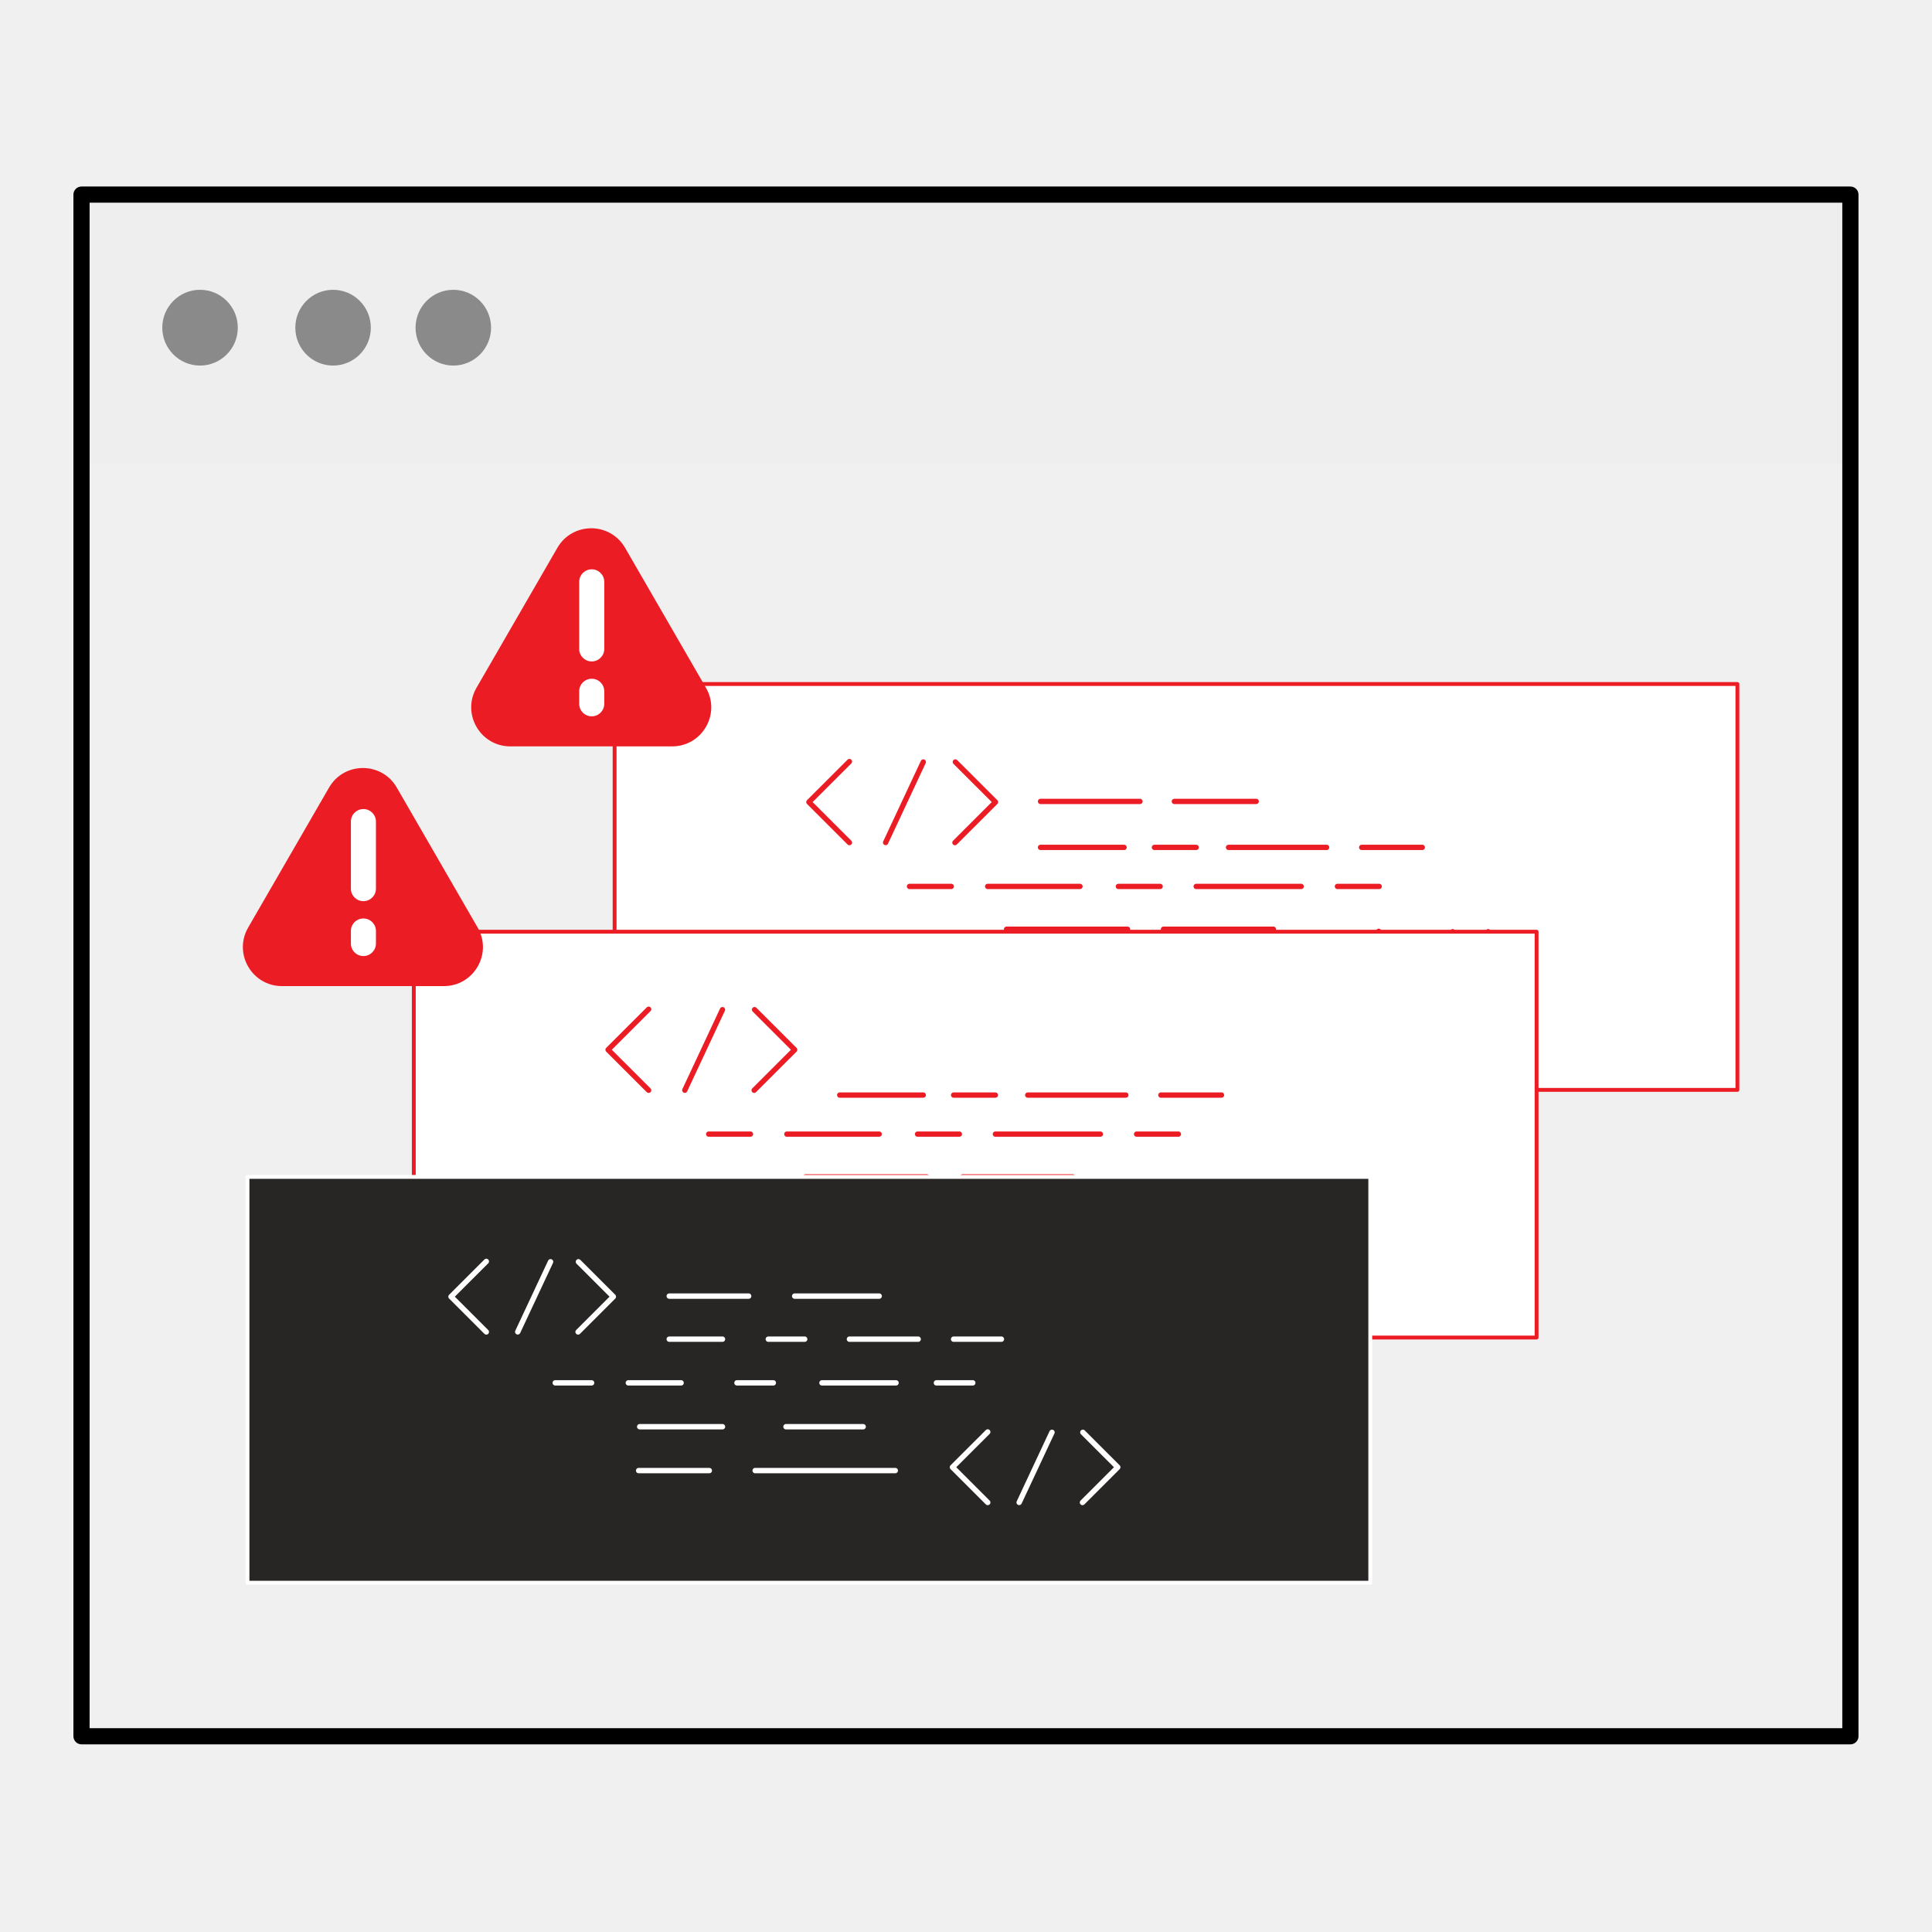
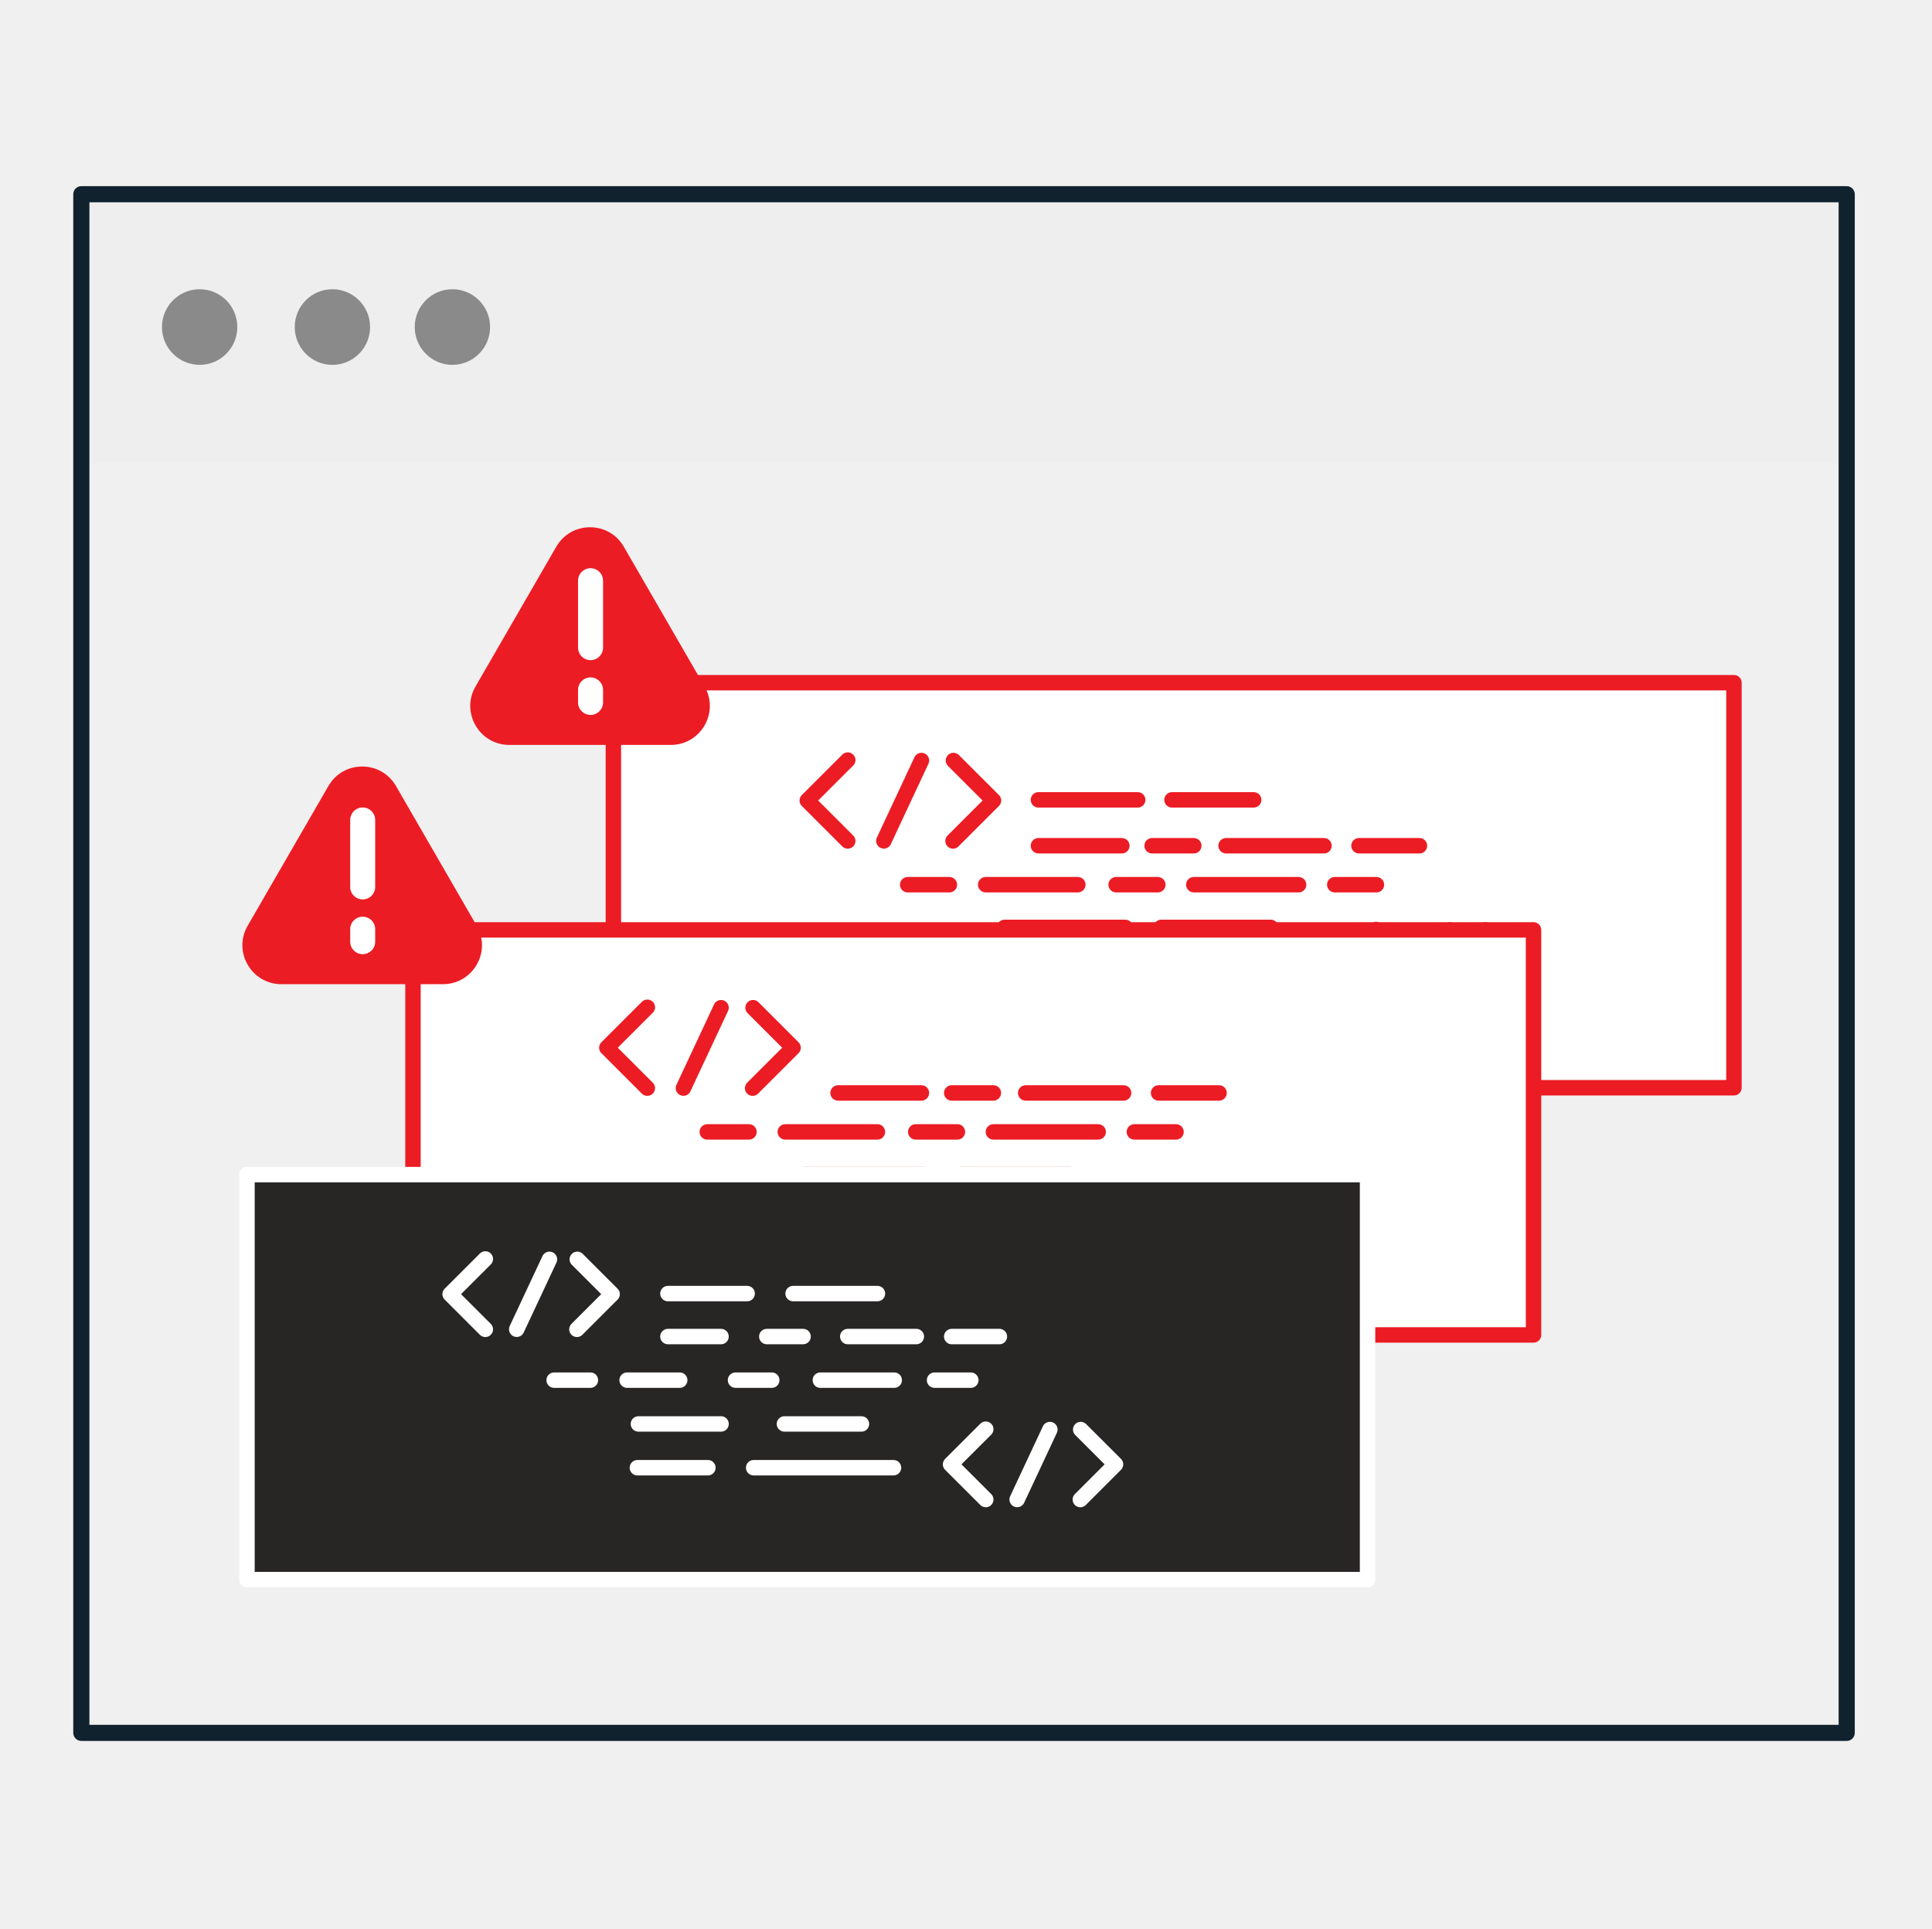
- <svg xmlns="http://www.w3.org/2000/svg" width="500px" height="500px" viewBox="0 0 500 500" version="1.1">
-   <g id="Artboard-Copy-11" stroke="none" stroke-width="1" fill="none" fill-rule="evenodd">
-     <g id="Group-81" transform="translate(19, 48)">
-       <polygon id="Fill-1" fill="#EEEEEE" points="4 72 460 72 460 1 4 1" />
-       <g id="Group-80">
-         <path d="M4.187,399.25 L457.787,399.25 L457.787,4.456 L4.187,4.456 L4.187,399.25 Z M459.883,403.434 L2.092,403.434 C0.937,403.434 0,402.498 0,401.344 L0,2.366 C0,1.208 0.937,0.272 2.092,0.272 L459.883,0.272 C461.042,0.272 461.975,1.208 461.975,2.366 L461.975,401.344 C461.975,402.498 461.042,403.434 459.883,403.434 L459.883,403.434 Z" id="Fill-2" fill="#000000" />
-         <polygon id="Fill-7" fill="#FFFFFF" points="140.062 234.057 430.639 234.057 430.639 129.026 140.062 129.026" />
-         <polygon id="Stroke-8" stroke="#EC1C24" stroke-linecap="round" stroke-linejoin="round" points="140.062 234.057 430.639 234.057 430.639 129.026 140.062 129.026" />
-         <polyline id="Stroke-9" stroke="#EC1C24" stroke-width="1.372" stroke-linecap="round" stroke-linejoin="round" points="228.244 149.199 238.631 159.577 228.135 170.064" />
-         <polyline id="Stroke-10" stroke="#EC1C24" stroke-width="1.372" stroke-linecap="round" stroke-linejoin="round" points="200.834 170.063 190.338 159.575 200.834 149.093" />
-         <path d="M219.947,149.199 L210.194,170.048" id="Stroke-11" stroke="#EC1C24" stroke-width="1.372" stroke-linecap="round" stroke-linejoin="round" />
-         <polyline id="Stroke-12" stroke="#EC1C24" stroke-width="1.372" stroke-linecap="round" stroke-linejoin="round" points="366.123 193.123 376.509 203.506 366.014 213.989" />
-         <polyline id="Stroke-13" stroke="#EC1C24" stroke-width="1.372" stroke-linecap="round" stroke-linejoin="round" points="337.822 213.987 327.33 203.504 337.822 193.017" />
-         <path d="M356.935,193.123 L347.187,213.972" id="Stroke-14" stroke="#EC1C24" stroke-width="1.372" stroke-linecap="round" stroke-linejoin="round" />
-         <path d="M250.286,159.408 L276.024,159.408" id="Stroke-15" stroke="#EC1C24" stroke-width="1.372" stroke-linecap="round" stroke-linejoin="round" />
-         <path d="M284.92,159.408 L306.105,159.408" id="Stroke-16" stroke="#EC1C24" stroke-width="1.372" stroke-linecap="round" stroke-linejoin="round" />
-         <path d="M241.185,202.91 L262.206,202.91" id="Stroke-17" stroke="#EC1C24" stroke-width="1.372" stroke-linecap="round" stroke-linejoin="round" />
-         <path d="M273.911,202.91 L317.524,202.91" id="Stroke-18" stroke="#EC1C24" stroke-width="1.372" stroke-linecap="round" stroke-linejoin="round" />
-         <path d="M250.286,171.304 L271.912,171.304" id="Stroke-19" stroke="#EC1C24" stroke-width="1.372" stroke-linecap="round" stroke-linejoin="round" />
-         <path d="M279.76,171.304 L290.571,171.304" id="Stroke-20" stroke="#EC1C24" stroke-width="1.372" stroke-linecap="round" stroke-linejoin="round" />
-         <path d="M333.404,171.304 L349.091,171.304" id="Stroke-21" stroke="#EC1C24" stroke-width="1.372" stroke-linecap="round" stroke-linejoin="round" />
-         <path d="M298.939,171.304 L324.332,171.304" id="Stroke-22" stroke="#EC1C24" stroke-width="1.372" stroke-linecap="round" stroke-linejoin="round" />
-         <path d="M216.375,181.407 L227.19,181.407" id="Stroke-23" stroke="#EC1C24" stroke-width="1.372" stroke-linecap="round" stroke-linejoin="round" />
-         <path d="M327.121,181.407 L337.932,181.407" id="Stroke-24" stroke="#EC1C24" stroke-width="1.372" stroke-linecap="round" stroke-linejoin="round" />
-         <path d="M236.607,181.407 L260.501,181.407" id="Stroke-25" stroke="#EC1C24" stroke-width="1.372" stroke-linecap="round" stroke-linejoin="round" />
-         <path d="M270.433,181.407 L281.244,181.407" id="Stroke-26" stroke="#EC1C24" stroke-width="1.372" stroke-linecap="round" stroke-linejoin="round" />
-         <path d="M290.572,181.407 L317.75,181.407" id="Stroke-27" stroke="#EC1C24" stroke-width="1.372" stroke-linecap="round" stroke-linejoin="round" />
-         <path d="M241.497,192.48 L272.812,192.48" id="Stroke-28" stroke="#EC1C24" stroke-width="1.372" stroke-linecap="round" stroke-linejoin="round" />
-         <path d="M282.11,192.48 L310.548,192.48" id="Stroke-29" stroke="#EC1C24" stroke-width="1.372" stroke-linecap="round" stroke-linejoin="round" />
-         <polygon id="Fill-30" fill="#FFFFFF" points="88.091 298.155 378.668 298.155 378.668 193.124 88.091 193.124" />
-         <polygon id="Stroke-31" stroke="#EC1C24" stroke-linecap="round" stroke-linejoin="round" points="88.091 298.155 378.668 298.155 378.668 193.124 88.091 193.124" />
-         <polyline id="Stroke-32" stroke="#EC1C24" stroke-width="1.372" stroke-linecap="round" stroke-linejoin="round" points="176.274 213.299 186.66 223.677 176.169 234.164" />
-         <polyline id="Stroke-33" stroke="#EC1C24" stroke-width="1.372" stroke-linecap="round" stroke-linejoin="round" points="148.863 234.162 138.367 223.675 148.863 213.192" />
-         <path d="M167.976,213.299 L158.224,234.147" id="Stroke-34" stroke="#EC1C24" stroke-width="1.372" stroke-linecap="round" stroke-linejoin="round" />
-         <polyline id="Stroke-35" stroke="#EC1C24" stroke-width="1.372" stroke-linecap="round" stroke-linejoin="round" points="314.152 257.223 324.538 267.605 314.047 278.088" />
-         <polyline id="Stroke-36" stroke="#EC1C24" stroke-width="1.372" stroke-linecap="round" stroke-linejoin="round" points="285.855 278.087 275.359 267.604 285.855 257.117" />
-         <path d="M304.968,257.223 L295.216,278.072" id="Stroke-37" stroke="#EC1C24" stroke-width="1.372" stroke-linecap="round" stroke-linejoin="round" />
-         <path d="M189.214,267.009 L210.239,267.009" id="Stroke-38" stroke="#EC1C24" stroke-width="1.372" stroke-linecap="round" stroke-linejoin="round" />
-         <path d="M221.941,267.009 L265.553,267.009" id="Stroke-39" stroke="#EC1C24" stroke-width="1.372" stroke-linecap="round" stroke-linejoin="round" />
-         <path d="M198.319,235.404 L219.941,235.404" id="Stroke-40" stroke="#EC1C24" stroke-width="1.372" stroke-linecap="round" stroke-linejoin="round" />
-         <path d="M227.793,235.404 L238.604,235.404" id="Stroke-41" stroke="#EC1C24" stroke-width="1.372" stroke-linecap="round" stroke-linejoin="round" />
-         <path d="M281.434,235.404 L297.121,235.404" id="Stroke-42" stroke="#EC1C24" stroke-width="1.372" stroke-linecap="round" stroke-linejoin="round" />
-         <path d="M246.972,235.404 L272.365,235.404" id="Stroke-43" stroke="#EC1C24" stroke-width="1.372" stroke-linecap="round" stroke-linejoin="round" />
-         <path d="M164.408,245.506 L175.219,245.506" id="Stroke-44" stroke="#EC1C24" stroke-width="1.372" stroke-linecap="round" stroke-linejoin="round" />
-         <path d="M275.154,245.506 L285.965,245.506" id="Stroke-45" stroke="#EC1C24" stroke-width="1.372" stroke-linecap="round" stroke-linejoin="round" />
-         <path d="M184.637,245.506 L208.53,245.506" id="Stroke-46" stroke="#EC1C24" stroke-width="1.372" stroke-linecap="round" stroke-linejoin="round" />
-         <path d="M218.462,245.506 L229.277,245.506" id="Stroke-47" stroke="#EC1C24" stroke-width="1.372" stroke-linecap="round" stroke-linejoin="round" />
-         <path d="M238.605,245.506 L265.779,245.506" id="Stroke-48" stroke="#EC1C24" stroke-width="1.372" stroke-linecap="round" stroke-linejoin="round" />
-         <path d="M189.53,256.579 L220.841,256.579" id="Stroke-49" stroke="#EC1C24" stroke-width="1.372" stroke-linecap="round" stroke-linejoin="round" />
-         <path d="M230.139,256.579 L258.582,256.579" id="Stroke-50" stroke="#EC1C24" stroke-width="1.372" stroke-linecap="round" stroke-linejoin="round" />
-         <polygon id="Fill-51" fill="#282525" points="45.049 361.607 335.626 361.607 335.626 256.58 45.049 256.58" />
-         <polygon id="Stroke-52" stroke="#FFFFFF" stroke-linecap="round" stroke-linejoin="round" points="45.049 361.607 335.626 361.607 335.626 256.58 45.049 256.58" />
-         <polyline id="Stroke-53" stroke="#FFFFFF" stroke-width="1.396" stroke-linecap="round" stroke-linejoin="round" points="130.701 278.55 139.735 287.577 130.609 296.7" />
-         <polyline id="Stroke-54" stroke="#FFFFFF" stroke-width="1.396" stroke-linecap="round" stroke-linejoin="round" points="106.855 296.701 97.724 287.578 106.855 278.454" />
-         <path d="M123.483,278.55 L114.994,296.683" id="Stroke-55" stroke="#FFFFFF" stroke-width="1.396" stroke-linecap="round" stroke-linejoin="round" />
-         <polyline id="Stroke-56" stroke="#FFFFFF" stroke-width="1.396" stroke-linecap="round" stroke-linejoin="round" points="261.242 322.688 270.276 331.714 261.149 340.838" />
-         <polyline id="Stroke-57" stroke="#FFFFFF" stroke-width="1.396" stroke-linecap="round" stroke-linejoin="round" points="236.624 340.838 227.493 331.715 236.624 322.592" />
-         <path d="M253.252,322.688 L244.763,340.825" id="Stroke-58" stroke="#FFFFFF" stroke-width="1.396" stroke-linecap="round" stroke-linejoin="round" />
-         <path d="M154.203,287.431 L174.754,287.431" id="Stroke-59" stroke="#FFFFFF" stroke-width="1.396" stroke-linecap="round" stroke-linejoin="round" />
-         <path d="M186.659,287.431 L208.533,287.431" id="Stroke-60" stroke="#FFFFFF" stroke-width="1.396" stroke-linecap="round" stroke-linejoin="round" />
-         <path d="M146.283,332.585 L164.57,332.585" id="Stroke-61" stroke="#FFFFFF" stroke-width="1.396" stroke-linecap="round" stroke-linejoin="round" />
-         <path d="M176.434,332.585 L212.696,332.585" id="Stroke-62" stroke="#FFFFFF" stroke-width="1.396" stroke-linecap="round" stroke-linejoin="round" />
-         <path d="M154.203,298.574 L167.975,298.574" id="Stroke-63" stroke="#FFFFFF" stroke-width="1.396" stroke-linecap="round" stroke-linejoin="round" />
-         <path d="M179.842,298.574 L189.25,298.574" id="Stroke-64" stroke="#FFFFFF" stroke-width="1.396" stroke-linecap="round" stroke-linejoin="round" />
-         <path d="M227.793,298.574 L240.162,298.574" id="Stroke-65" stroke="#FFFFFF" stroke-width="1.396" stroke-linecap="round" stroke-linejoin="round" />
-         <path d="M200.834,298.574 L218.621,298.574" id="Stroke-66" stroke="#FFFFFF" stroke-width="1.396" stroke-linecap="round" stroke-linejoin="round" />
-         <path d="M124.696,309.88 L134.104,309.88" id="Stroke-67" stroke="#FFFFFF" stroke-width="1.396" stroke-linecap="round" stroke-linejoin="round" />
-         <path d="M223.347,309.88 L232.751,309.88" id="Stroke-68" stroke="#FFFFFF" stroke-width="1.396" stroke-linecap="round" stroke-linejoin="round" />
-         <path d="M143.617,309.88 L157.267,309.88" id="Stroke-69" stroke="#FFFFFF" stroke-width="1.396" stroke-linecap="round" stroke-linejoin="round" />
-         <path d="M171.729,309.88 L181.133,309.88" id="Stroke-70" stroke="#FFFFFF" stroke-width="1.396" stroke-linecap="round" stroke-linejoin="round" />
-         <path d="M193.726,309.88 L212.89,309.88" id="Stroke-71" stroke="#FFFFFF" stroke-width="1.396" stroke-linecap="round" stroke-linejoin="round" />
-         <path d="M146.554,321.233 L167.978,321.233" id="Stroke-72" stroke="#FFFFFF" stroke-width="1.396" stroke-linecap="round" stroke-linejoin="round" />
-         <path d="M184.415,321.233 L204.386,321.233" id="Stroke-73" stroke="#FFFFFF" stroke-width="1.396" stroke-linecap="round" stroke-linejoin="round" />
-         <path d="M66.163,155.813 L45.226,192.046 C41.333,198.782 46.196,207.204 53.983,207.204 L95.857,207.204 C103.644,207.204 108.512,198.782 104.614,192.046 L83.681,155.813 C79.788,149.078 70.056,149.078 66.163,155.813" id="Fill-74" fill="#EC1C24" />
-         <path d="M75.051,185.222 C73.258,185.222 71.809,183.774 71.809,181.982 L71.809,164.625 C71.809,162.833 73.258,161.381 75.051,161.381 C76.844,161.381 78.293,162.833 78.293,164.625 L78.293,181.982 C78.293,183.774 76.844,185.222 75.051,185.222" id="Fill-75" fill="#FFFFFF" />
-         <path d="M75.051,199.426 C73.258,199.426 71.809,197.974 71.809,196.187 L71.809,192.943 C71.809,191.146 73.258,189.703 75.051,189.703 C76.844,189.703 78.293,191.146 78.293,192.943 L78.293,196.187 C78.293,197.974 76.844,199.426 75.051,199.426" id="Fill-76" fill="#FFFFFF" />
-         <path d="M125.25,93.771 L104.313,130.004 C100.42,136.739 105.288,145.162 113.075,145.162 L154.944,145.162 C162.731,145.162 167.599,136.739 163.706,130.004 L142.768,93.771 C138.875,87.035 129.144,87.035 125.25,93.771" id="Fill-77" fill="#EC1C24" />
-         <path d="M134.138,123.18 C132.345,123.18 130.896,121.732 130.896,119.94 L130.896,102.587 C130.896,100.791 132.345,99.339 134.138,99.339 C135.932,99.339 137.381,100.791 137.381,102.587 L137.381,119.94 C137.381,121.732 135.932,123.18 134.138,123.18" id="Fill-78" fill="#FFFFFF" />
-         <path d="M134.138,137.384 C132.345,137.384 130.896,135.932 130.896,134.144 L130.896,130.9 C130.896,129.108 132.345,127.66 134.138,127.66 C135.932,127.66 137.381,129.108 137.381,130.9 L137.381,134.144 C137.381,135.932 135.932,137.384 134.138,137.384" id="Fill-79" fill="#FFFFFF" />
-       </g>
-     </g>
+ <svg xmlns="http://www.w3.org/2000/svg" width="501px" height="500px" viewBox="0 0 501 500" version="1.1">
+   <g id="supply-chain-vulnerabilities" stroke="none" stroke-width="1" fill="none" fill-rule="evenodd">
+     <polygon id="Fill-1" fill="#EEEEEE" points="23 120 479 120 479 49 23 49" />
+     <path d="M23.187,447.25 L476.787,447.25 L476.787,52.456 L23.187,52.456 L23.187,447.25 Z M478.883,451.434 L21.092,451.434 C19.937,451.434 19,450.498 19,449.344 L19,50.366 C19,49.208 19.937,48.272 21.092,48.272 L478.883,48.272 C480.042,48.272 480.975,49.208 480.975,50.366 L480.975,449.344 C480.975,450.498 480.042,451.434 478.883,451.434 L478.883,451.434 Z" id="Fill-2" fill="#0F222E" />
+     <polygon id="Fill-7" fill="#FFFFFF" points="159.062 282.057 449.639 282.057 449.639 177.026 159.062 177.026" />
+     <polygon id="Stroke-8" stroke="#EC1C24" stroke-width="4" stroke-linecap="round" stroke-linejoin="round" points="159.062 282.057 449.639 282.057 449.639 177.026 159.062 177.026" />
+     <polyline id="Stroke-9" stroke="#EC1C24" stroke-width="4" stroke-linecap="round" stroke-linejoin="round" points="247.244 197.199 257.631 207.577 247.135 218.064" />
+     <polyline id="Stroke-10" stroke="#EC1C24" stroke-width="4" stroke-linecap="round" stroke-linejoin="round" points="219.834 218.063 209.338 207.575 219.834 197.093" />
+     <path d="M238.947,197.199 L229.194,218.048" id="Stroke-11" stroke="#EC1C24" stroke-width="4" stroke-linecap="round" stroke-linejoin="round" />
+     <polyline id="Stroke-12" stroke="#EC1C24" stroke-width="4" stroke-linecap="round" stroke-linejoin="round" points="385.123 241.123 395.509 251.506 385.014 261.989" />
+     <polyline id="Stroke-13" stroke="#EC1C24" stroke-width="4" stroke-linecap="round" stroke-linejoin="round" points="356.822 261.987 346.33 251.504 356.822 241.017" />
+     <path d="M375.935,241.123 L366.187,261.972" id="Stroke-14" stroke="#EC1C24" stroke-width="4" stroke-linecap="round" stroke-linejoin="round" />
+     <path d="M269.286,207.408 L295.024,207.408" id="Stroke-15" stroke="#EC1C24" stroke-width="4" stroke-linecap="round" stroke-linejoin="round" />
+     <path d="M303.92,207.408 L325.105,207.408" id="Stroke-16" stroke="#EC1C24" stroke-width="4" stroke-linecap="round" stroke-linejoin="round" />
+     <path d="M260.185,250.91 L281.206,250.91" id="Stroke-17" stroke="#EC1C24" stroke-width="4" stroke-linecap="round" stroke-linejoin="round" />
+     <path d="M292.911,250.91 L336.524,250.91" id="Stroke-18" stroke="#EC1C24" stroke-width="4" stroke-linecap="round" stroke-linejoin="round" />
+     <path d="M269.286,219.304 L290.912,219.304" id="Stroke-19" stroke="#EC1C24" stroke-width="4" stroke-linecap="round" stroke-linejoin="round" />
+     <path d="M298.76,219.304 L309.571,219.304" id="Stroke-20" stroke="#EC1C24" stroke-width="4" stroke-linecap="round" stroke-linejoin="round" />
+     <path d="M352.404,219.304 L368.091,219.304" id="Stroke-21" stroke="#EC1C24" stroke-width="4" stroke-linecap="round" stroke-linejoin="round" />
+     <path d="M317.939,219.304 L343.332,219.304" id="Stroke-22" stroke="#EC1C24" stroke-width="4" stroke-linecap="round" stroke-linejoin="round" />
+     <path d="M235.375,229.407 L246.19,229.407" id="Stroke-23" stroke="#EC1C24" stroke-width="4" stroke-linecap="round" stroke-linejoin="round" />
+     <path d="M346.121,229.407 L356.932,229.407" id="Stroke-24" stroke="#EC1C24" stroke-width="4" stroke-linecap="round" stroke-linejoin="round" />
+     <path d="M255.607,229.407 L279.501,229.407" id="Stroke-25" stroke="#EC1C24" stroke-width="4" stroke-linecap="round" stroke-linejoin="round" />
+     <path d="M289.433,229.407 L300.244,229.407" id="Stroke-26" stroke="#EC1C24" stroke-width="4" stroke-linecap="round" stroke-linejoin="round" />
+     <path d="M309.572,229.407 L336.75,229.407" id="Stroke-27" stroke="#EC1C24" stroke-width="4" stroke-linecap="round" stroke-linejoin="round" />
+     <path d="M260.497,240.48 L291.812,240.48" id="Stroke-28" stroke="#EC1C24" stroke-width="4" stroke-linecap="round" stroke-linejoin="round" />
+     <path d="M301.11,240.48 L329.548,240.48" id="Stroke-29" stroke="#EC1C24" stroke-width="4" stroke-linecap="round" stroke-linejoin="round" />
+     <polygon id="Fill-30" fill="#FFFFFF" points="107.091 346.155 397.668 346.155 397.668 241.124 107.091 241.124" />
+     <polygon id="Stroke-31" stroke="#EC1C24" stroke-width="4" stroke-linecap="round" stroke-linejoin="round" points="107.091 346.155 397.668 346.155 397.668 241.124 107.091 241.124" />
+     <polyline id="Stroke-32" stroke="#EC1C24" stroke-width="4" stroke-linecap="round" stroke-linejoin="round" points="195.274 261.299 205.66 271.677 195.169 282.164" />
+     <polyline id="Stroke-33" stroke="#EC1C24" stroke-width="4" stroke-linecap="round" stroke-linejoin="round" points="167.863 282.162 157.367 271.675 167.863 261.192" />
+     <path d="M186.976,261.299 L177.224,282.147" id="Stroke-34" stroke="#EC1C24" stroke-width="4" stroke-linecap="round" stroke-linejoin="round" />
+     <polyline id="Stroke-35" stroke="#EC1C24" stroke-width="4" stroke-linecap="round" stroke-linejoin="round" points="333.152 305.223 343.538 315.605 333.047 326.088" />
+     <polyline id="Stroke-36" stroke="#EC1C24" stroke-width="4" stroke-linecap="round" stroke-linejoin="round" points="304.855 326.087 294.359 315.604 304.855 305.117" />
+     <path d="M323.968,305.223 L314.216,326.072" id="Stroke-37" stroke="#EC1C24" stroke-width="4" stroke-linecap="round" stroke-linejoin="round" />
+     <path d="M208.214,315.009 L229.239,315.009" id="Stroke-38" stroke="#EC1C24" stroke-width="4" stroke-linecap="round" stroke-linejoin="round" />
+     <path d="M240.941,315.009 L284.553,315.009" id="Stroke-39" stroke="#EC1C24" stroke-width="4" stroke-linecap="round" stroke-linejoin="round" />
+     <path d="M217.319,283.404 L238.941,283.404" id="Stroke-40" stroke="#EC1C24" stroke-width="4" stroke-linecap="round" stroke-linejoin="round" />
+     <path d="M246.793,283.404 L257.604,283.404" id="Stroke-41" stroke="#EC1C24" stroke-width="4" stroke-linecap="round" stroke-linejoin="round" />
+     <path d="M300.434,283.404 L316.121,283.404" id="Stroke-42" stroke="#EC1C24" stroke-width="4" stroke-linecap="round" stroke-linejoin="round" />
+     <path d="M265.972,283.404 L291.365,283.404" id="Stroke-43" stroke="#EC1C24" stroke-width="4" stroke-linecap="round" stroke-linejoin="round" />
+     <path d="M183.408,293.506 L194.219,293.506" id="Stroke-44" stroke="#EC1C24" stroke-width="4" stroke-linecap="round" stroke-linejoin="round" />
+     <path d="M294.154,293.506 L304.965,293.506" id="Stroke-45" stroke="#EC1C24" stroke-width="4" stroke-linecap="round" stroke-linejoin="round" />
+     <path d="M203.637,293.506 L227.53,293.506" id="Stroke-46" stroke="#EC1C24" stroke-width="4" stroke-linecap="round" stroke-linejoin="round" />
+     <path d="M237.462,293.506 L248.277,293.506" id="Stroke-47" stroke="#EC1C24" stroke-width="4" stroke-linecap="round" stroke-linejoin="round" />
+     <path d="M257.605,293.506 L284.779,293.506" id="Stroke-48" stroke="#EC1C24" stroke-width="4" stroke-linecap="round" stroke-linejoin="round" />
+     <path d="M208.53,304.579 L239.841,304.579" id="Stroke-49" stroke="#EC1C24" stroke-width="4" stroke-linecap="round" stroke-linejoin="round" />
+     <path d="M249.139,304.579 L277.582,304.579" id="Stroke-50" stroke="#EC1C24" stroke-width="4" stroke-linecap="round" stroke-linejoin="round" />
+     <polygon id="Fill-51" fill="#282525" points="64.049 409.607 354.626 409.607 354.626 304.58 64.049 304.58" />
+     <polygon id="Stroke-52" stroke="#FFFFFF" stroke-width="4" stroke-linecap="round" stroke-linejoin="round" points="64.049 409.607 354.626 409.607 354.626 304.58 64.049 304.58" />
+     <polyline id="Stroke-53" stroke="#FFFFFF" stroke-width="4" stroke-linecap="round" stroke-linejoin="round" points="149.701 326.55 158.735 335.577 149.609 344.7" />
+     <polyline id="Stroke-54" stroke="#FFFFFF" stroke-width="4" stroke-linecap="round" stroke-linejoin="round" points="125.855 344.701 116.724 335.578 125.855 326.454" />
+     <path d="M142.483,326.55 L133.994,344.683" id="Stroke-55" stroke="#FFFFFF" stroke-width="4" stroke-linecap="round" stroke-linejoin="round" />
+     <polyline id="Stroke-56" stroke="#FFFFFF" stroke-width="4" stroke-linecap="round" stroke-linejoin="round" points="280.242 370.688 289.276 379.714 280.149 388.838" />
+     <polyline id="Stroke-57" stroke="#FFFFFF" stroke-width="4" stroke-linecap="round" stroke-linejoin="round" points="255.624 388.838 246.493 379.715 255.624 370.592" />
+     <path d="M272.252,370.688 L263.763,388.825" id="Stroke-58" stroke="#FFFFFF" stroke-width="4" stroke-linecap="round" stroke-linejoin="round" />
+     <path d="M173.203,335.431 L193.754,335.431" id="Stroke-59" stroke="#FFFFFF" stroke-width="4" stroke-linecap="round" stroke-linejoin="round" />
+     <path d="M205.659,335.431 L227.533,335.431" id="Stroke-60" stroke="#FFFFFF" stroke-width="4" stroke-linecap="round" stroke-linejoin="round" />
+     <path d="M165.283,380.585 L183.57,380.585" id="Stroke-61" stroke="#FFFFFF" stroke-width="4" stroke-linecap="round" stroke-linejoin="round" />
+     <path d="M195.434,380.585 L231.696,380.585" id="Stroke-62" stroke="#FFFFFF" stroke-width="4" stroke-linecap="round" stroke-linejoin="round" />
+     <path d="M173.203,346.574 L186.975,346.574" id="Stroke-63" stroke="#FFFFFF" stroke-width="4" stroke-linecap="round" stroke-linejoin="round" />
+     <path d="M198.842,346.574 L208.25,346.574" id="Stroke-64" stroke="#FFFFFF" stroke-width="4" stroke-linecap="round" stroke-linejoin="round" />
+     <path d="M246.793,346.574 L259.162,346.574" id="Stroke-65" stroke="#FFFFFF" stroke-width="4" stroke-linecap="round" stroke-linejoin="round" />
+     <path d="M219.834,346.574 L237.621,346.574" id="Stroke-66" stroke="#FFFFFF" stroke-width="4" stroke-linecap="round" stroke-linejoin="round" />
+     <path d="M143.696,357.88 L153.104,357.88" id="Stroke-67" stroke="#FFFFFF" stroke-width="4" stroke-linecap="round" stroke-linejoin="round" />
+     <path d="M242.347,357.88 L251.751,357.88" id="Stroke-68" stroke="#FFFFFF" stroke-width="4" stroke-linecap="round" stroke-linejoin="round" />
+     <path d="M162.617,357.88 L176.267,357.88" id="Stroke-69" stroke="#FFFFFF" stroke-width="4" stroke-linecap="round" stroke-linejoin="round" />
+     <path d="M190.729,357.88 L200.133,357.88" id="Stroke-70" stroke="#FFFFFF" stroke-width="4" stroke-linecap="round" stroke-linejoin="round" />
+     <path d="M212.726,357.88 L231.89,357.88" id="Stroke-71" stroke="#FFFFFF" stroke-width="4" stroke-linecap="round" stroke-linejoin="round" />
+     <path d="M165.554,369.233 L186.978,369.233" id="Stroke-72" stroke="#FFFFFF" stroke-width="4" stroke-linecap="round" stroke-linejoin="round" />
+     <path d="M203.415,369.233 L223.386,369.233" id="Stroke-73" stroke="#FFFFFF" stroke-width="4" stroke-linecap="round" stroke-linejoin="round" />
+     <path d="M85.163,203.813 L64.226,240.046 C60.333,246.782 65.196,255.204 72.983,255.204 L114.857,255.204 C122.644,255.204 127.512,246.782 123.614,240.046 L102.681,203.813 C98.788,197.078 89.056,197.078 85.163,203.813" id="Fill-74" fill="#EC1C24" />
+     <path d="M94.051,233.222 C92.258,233.222 90.809,231.774 90.809,229.982 L90.809,212.625 C90.809,210.833 92.258,209.381 94.051,209.381 C95.844,209.381 97.293,210.833 97.293,212.625 L97.293,229.982 C97.293,231.774 95.844,233.222 94.051,233.222" id="Fill-75" fill="#FFFFFF" />
+     <path d="M94.051,247.426 C92.258,247.426 90.809,245.974 90.809,244.187 L90.809,240.943 C90.809,239.146 92.258,237.703 94.051,237.703 C95.844,237.703 97.293,239.146 97.293,240.943 L97.293,244.187 C97.293,245.974 95.844,247.426 94.051,247.426" id="Fill-76" fill="#FFFFFF" />
+     <path d="M144.25,141.771 L123.313,178.004 C119.42,184.739 124.288,193.162 132.075,193.162 L173.944,193.162 C181.731,193.162 186.599,184.739 182.706,178.004 L161.768,141.771 C157.875,135.035 148.144,135.035 144.25,141.771" id="Fill-77" fill="#EC1C24" />
+     <path d="M153.138,171.18 C151.345,171.18 149.896,169.732 149.896,167.94 L149.896,150.587 C149.896,148.791 151.345,147.339 153.138,147.339 C154.932,147.339 156.381,148.791 156.381,150.587 L156.381,167.94 C156.381,169.732 154.932,171.18 153.138,171.18" id="Fill-78" fill="#FFFFFF" />
+     <path d="M153.138,185.384 C151.345,185.384 149.896,183.932 149.896,182.144 L149.896,178.9 C149.896,177.108 151.345,175.66 153.138,175.66 C154.932,175.66 156.381,177.108 156.381,178.9 L156.381,182.144 C156.381,183.932 154.932,185.384 153.138,185.384" id="Fill-79" fill="#FFFFFF" />
    <path d="M95.968,84.804 C95.968,90.217 91.594,94.608 86.199,94.608 C80.803,94.608 76.429,90.217 76.429,84.804 C76.429,79.388 80.803,75 86.199,75 C91.594,75 95.968,79.388 95.968,84.804" id="Fill-4" fill="#8A8A8A" />
    <path d="M127.088,84.804 C127.088,90.217 122.712,94.608 117.316,94.608 C111.924,94.608 107.547,90.217 107.547,84.804 C107.547,79.388 111.924,75 117.316,75 C122.712,75 127.088,79.388 127.088,84.804" id="Fill-6" fill="#8A8A8A" />
    <path d="M61.541,84.804 C61.541,90.217 57.165,94.608 51.769,94.608 C46.377,94.608 42,90.217 42,84.804 C42,79.388 46.377,75 51.769,75 C57.165,75 61.541,79.388 61.541,84.804" id="Fill-8" fill="#8A8A8A" />
  </g>
</svg>
